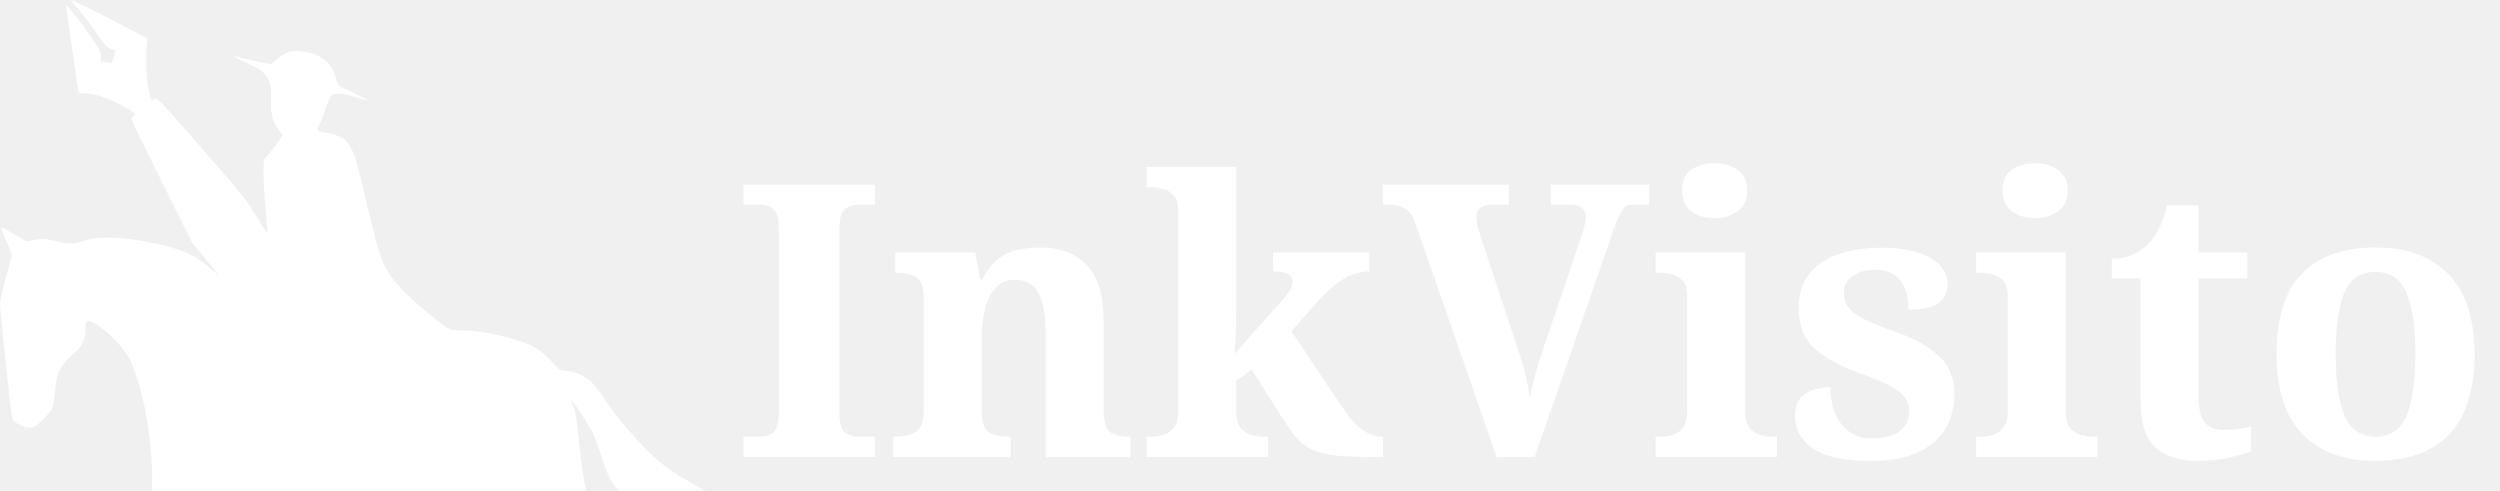
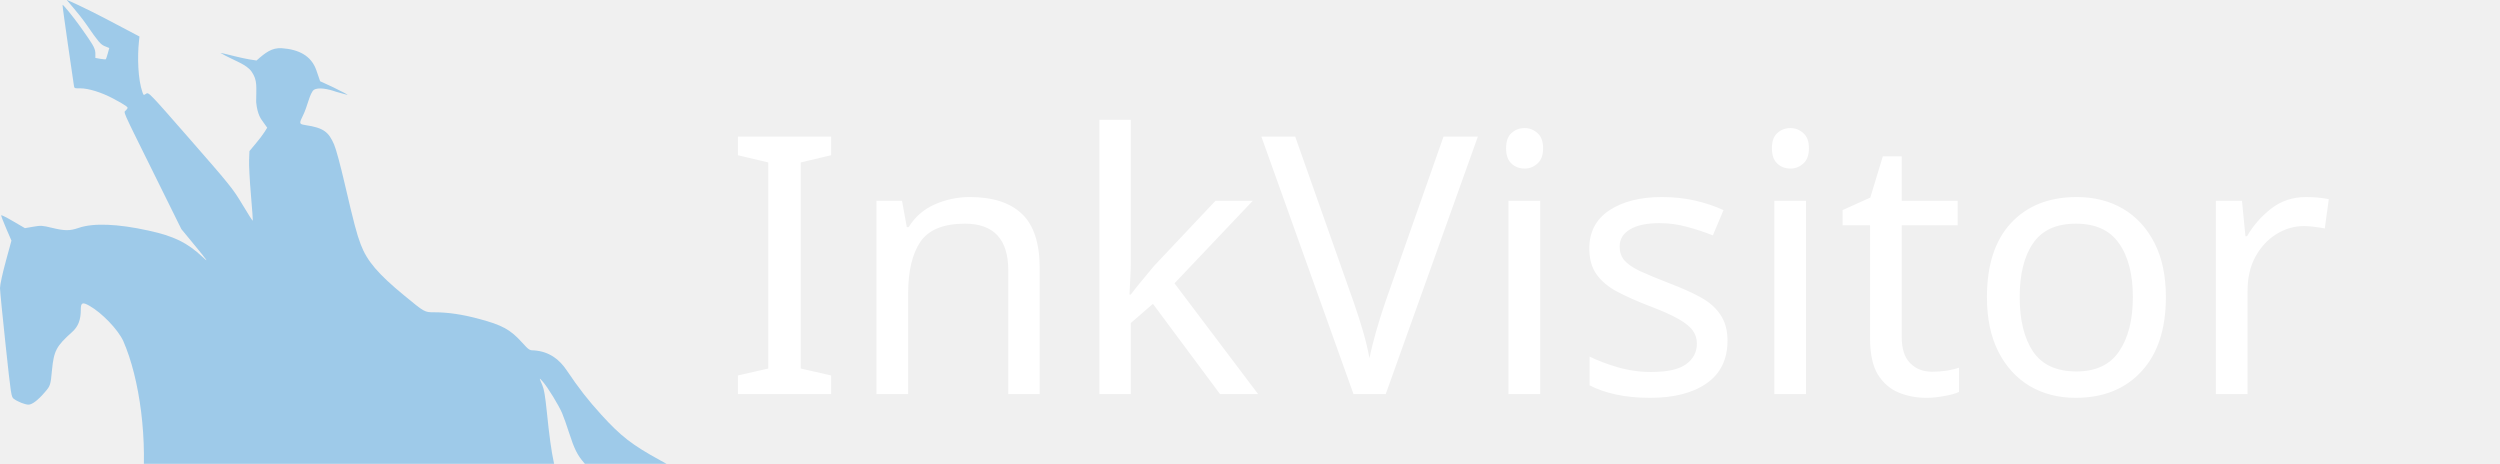
- <svg xmlns="http://www.w3.org/2000/svg" width="138.693mm" height="27.215mm" viewBox="0 0 138.693 27.215" version="1.1" id="svg6189">
+ <svg xmlns="http://www.w3.org/2000/svg" width="146.693mm" height="27.215mm" viewBox="0 0 146.693 27.215" version="1.1" id="svg6189">
  <defs id="defs6186">
    <clipPath clipPathUnits="userSpaceOnUse" id="clipPath316-7">
      <path d="m 68.227,361.055 h 113.77 v 77.453 H 68.227 Z" id="path314-6" />
    </clipPath>
    <clipPath clipPathUnits="userSpaceOnUse" id="clipPath326-7">
      <path d="M 0,0 H 1440 V 3072 H 0 Z" id="path324-3" />
    </clipPath>
  </defs>
  <g id="layer1" transform="translate(-22.00968,-75.12165)">
-     <g id="g310-6" transform="matrix(0.3527778,0,0,0.3527778,-2.843153,-52.35972)" style="fill:#ffffff">
-       <g id="g312-5" clip-path="url(#clipPath316-7)" style="fill:#ffffff">
-         <g id="g318-6" style="fill:#ffffff">
-           <g id="g320-3" style="fill:#ffffff">
-             <g id="g322-9" clip-path="url(#clipPath326-7)" style="fill:#ffffff">
-               <g id="g328-4" style="fill:#ffffff">
-                 <path d="m 140.254,443.215 c -11.598,-0.024 -30.992,6.769 -58.184,20.379 14.567,-4.352 14.36,-33.012 8.879,-45.516 -0.89,-1.918 -3.551,-4.683 -5.633,-5.859 -1.16,-0.653 -1.429,-0.528 -1.429,0.664 0,1.711 -0.434,2.808 -1.465,3.726 -2.602,2.325 -3.016,3.11 -3.324,6.301 -0.246,2.555 -0.262,2.606 -1.192,3.688 -1.129,1.324 -2.113,2.07 -2.715,2.07 -0.582,0 -1.82,-0.492 -2.449,-0.969 -0.426,-0.324 -0.457,-0.535 -1.359,-8.945 -0.512,-4.742 -0.93,-9.004 -0.934,-9.481 -0.004,-0.503 0.391,-2.332 0.946,-4.378 l 0.957,-3.512 -0.879,-2.035 c -0.481,-1.118 -0.852,-2.09 -0.825,-2.172 0.028,-0.082 0.93,0.371 2,1 l 1.946,1.136 1.383,-0.238 c 1.257,-0.222 1.531,-0.203 3.097,0.18 2.133,0.519 2.992,0.523 4.457,0.016 2.414,-0.84 6.5,-0.684 11.578,0.437 4.293,0.938 6.504,2.02 9.039,4.41 1.114,1.047 0.844,0.668 -1.593,-2.289 l -1.946,-2.363 -4.484,-9.067 c -5.668,-11.46 -5.121,-10.21 -4.707,-10.707 0.332,-0.398 0.332,-0.406 -0.012,-0.695 -0.195,-0.16 -1.148,-0.719 -2.121,-1.234 -1.984,-1.047 -4.101,-1.707 -5.512,-1.707 -0.835,0 -0.953,0.062 -1.027,-0.426 -0.129,-0.895 -1.957,-13.274 -1.894,-13.469 0.035,-0.113 1.714,1.899 3.007,3.719 2.09,2.945 2.36,3.41 2.45,4.226 l 0.003,0.895 0.887,0.16 c 0.434,0.074 0.821,0.094 0.86,0.051 0.039,-0.043 0.183,-0.484 0.32,-0.969 l 0.246,-0.89 -0.773,-0.317 c -0.68,-0.281 -1.036,-0.703 -3.043,-3.609 -1.247,-1.809 -3.188,-3.934 -3.254,-4.055 -0.067,-0.121 3.336,1.469 6.367,3.051 l 5.726,3.016 -0.089,0.839 c -0.27,2.563 -0.172,6.282 0.582,8.426 0.183,0.52 0.211,0.531 0.609,0.25 0.41,-0.293 0.488,-0.219 7.387,7.68 6.578,7.527 7.058,8.125 8.629,10.746 0.914,1.523 1.687,2.742 1.722,2.703 0.035,-0.039 -0.097,-1.965 -0.3,-4.281 -0.2,-2.317 -0.34,-4.906 -0.309,-5.754 l 0.059,-1.551 1.035,-1.238 c 0.574,-0.676 1.238,-1.551 1.476,-1.942 l 0.442,-0.711 -0.653,-0.921 c -0.359,-0.508 -0.976,-1.196 -1.183,-3.352 0.011,-2.574 0.242,-3.57 -0.723,-5 -0.891,-1.324 -2.879,-1.816 -5.207,-3.156 0.027,-0.035 1.223,0.246 2.652,0.609 1.434,0.363 3.192,0.645 3.34,0.645 1.465,-1.305 2.547,-2.153 4.203,-2.047 2.77,0.195 4.883,1.215 5.735,3.633 l 0.64,1.863 2.098,0.961 c 1.383,0.676 2.496,1.258 2.469,1.289 -0.024,0.031 -0.883,-0.199 -1.903,-0.5 -1.312,-0.461 -2.968,-0.809 -3.711,-0.309 -0.687,0.528 -1.062,2.785 -1.808,4.262 -0.402,0.848 -0.524,1.051 -0.406,1.305 0.039,0.039 -0.004,0.168 0.859,0.293 3.035,0.453 3.828,1.172 4.719,3.203 0.328,0.75 1.039,3.367 1.781,6.57 1.512,6.496 2,8.348 2.656,10.07 1.043,2.75 2.867,4.895 7.211,8.473 3.438,2.832 3.399,2.809 5.031,2.809 2.243,0 4.653,0.355 7.321,1.07 4,1.063 5.32,1.789 7.312,4 1.059,1.172 1.203,1.266 1.903,1.266 2.589,0.168 4.289,1.535 5.484,3.324 2.074,3.07 3.512,4.914 5.773,7.402 3.25,3.571 5.11,5.012 9.84,7.598 l 2.934,1.609 c -16.36,2.449 -30.692,3.664 -43.004,3.641 z m 28.226,-3.731 c 0,-0.066 -0.382,-0.562 -0.851,-1.101 -1.149,-1.324 -1.637,-2.289 -2.516,-5.008 -0.406,-1.273 -0.937,-2.758 -1.179,-3.316 -0.567,-1.309 -2.305,-4.157 -3.137,-5.133 -0.711,-0.832 -0.715,-0.817 -0.145,0.496 0.286,0.652 0.477,1.789 0.746,4.402 0.414,4.094 0.774,6.676 1.172,8.488 l 0.285,1.297 h 2.813 c 1.547,0 2.812,-0.054 2.812,-0.125 z" style="fill:#ffffff;fill-opacity:1;fill-rule:nonzero;stroke:none" id="path330-8" />
+     <g id="g310-6" transform="matrix(0.3527778,0,0,0.3527778,-2.843153,-52.35972)" style="fill:#9ecae9;fill-opacity:1">
+       <g id="g312-5" clip-path="url(#clipPath316-7)" style="fill:#9ecae9;fill-opacity:1">
+         <g id="g318-6" style="fill:#9ecae9;fill-opacity:1">
+           <g id="g320-3" style="fill:#9ecae9;fill-opacity:1">
+             <g id="g322-9" clip-path="url(#clipPath326-7)" style="fill:#9ecae9;fill-opacity:1">
+               <g id="g328-4" style="fill:#9ecae9;fill-opacity:1">
+                 <path d="m 140.254,443.215 c -11.598,-0.024 -30.992,6.769 -58.184,20.379 14.567,-4.352 14.36,-33.012 8.879,-45.516 -0.89,-1.918 -3.551,-4.683 -5.633,-5.859 -1.16,-0.653 -1.429,-0.528 -1.429,0.664 0,1.711 -0.434,2.808 -1.465,3.726 -2.602,2.325 -3.016,3.11 -3.324,6.301 -0.246,2.555 -0.262,2.606 -1.192,3.688 -1.129,1.324 -2.113,2.07 -2.715,2.07 -0.582,0 -1.82,-0.492 -2.449,-0.969 -0.426,-0.324 -0.457,-0.535 -1.359,-8.945 -0.512,-4.742 -0.93,-9.004 -0.934,-9.481 -0.004,-0.503 0.391,-2.332 0.946,-4.378 l 0.957,-3.512 -0.879,-2.035 c -0.481,-1.118 -0.852,-2.09 -0.825,-2.172 0.028,-0.082 0.93,0.371 2,1 l 1.946,1.136 1.383,-0.238 c 1.257,-0.222 1.531,-0.203 3.097,0.18 2.133,0.519 2.992,0.523 4.457,0.016 2.414,-0.84 6.5,-0.684 11.578,0.437 4.293,0.938 6.504,2.02 9.039,4.41 1.114,1.047 0.844,0.668 -1.593,-2.289 l -1.946,-2.363 -4.484,-9.067 c -5.668,-11.46 -5.121,-10.21 -4.707,-10.707 0.332,-0.398 0.332,-0.406 -0.012,-0.695 -0.195,-0.16 -1.148,-0.719 -2.121,-1.234 -1.984,-1.047 -4.101,-1.707 -5.512,-1.707 -0.835,0 -0.953,0.062 -1.027,-0.426 -0.129,-0.895 -1.957,-13.274 -1.894,-13.469 0.035,-0.113 1.714,1.899 3.007,3.719 2.09,2.945 2.36,3.41 2.45,4.226 l 0.003,0.895 0.887,0.16 c 0.434,0.074 0.821,0.094 0.86,0.051 0.039,-0.043 0.183,-0.484 0.32,-0.969 l 0.246,-0.89 -0.773,-0.317 c -0.68,-0.281 -1.036,-0.703 -3.043,-3.609 -1.247,-1.809 -3.188,-3.934 -3.254,-4.055 -0.067,-0.121 3.336,1.469 6.367,3.051 l 5.726,3.016 -0.089,0.839 c -0.27,2.563 -0.172,6.282 0.582,8.426 0.183,0.52 0.211,0.531 0.609,0.25 0.41,-0.293 0.488,-0.219 7.387,7.68 6.578,7.527 7.058,8.125 8.629,10.746 0.914,1.523 1.687,2.742 1.722,2.703 0.035,-0.039 -0.097,-1.965 -0.3,-4.281 -0.2,-2.317 -0.34,-4.906 -0.309,-5.754 l 0.059,-1.551 1.035,-1.238 c 0.574,-0.676 1.238,-1.551 1.476,-1.942 l 0.442,-0.711 -0.653,-0.921 c -0.359,-0.508 -0.976,-1.196 -1.183,-3.352 0.011,-2.574 0.242,-3.57 -0.723,-5 -0.891,-1.324 -2.879,-1.816 -5.207,-3.156 0.027,-0.035 1.223,0.246 2.652,0.609 1.434,0.363 3.192,0.645 3.34,0.645 1.465,-1.305 2.547,-2.153 4.203,-2.047 2.77,0.195 4.883,1.215 5.735,3.633 l 0.64,1.863 2.098,0.961 c 1.383,0.676 2.496,1.258 2.469,1.289 -0.024,0.031 -0.883,-0.199 -1.903,-0.5 -1.312,-0.461 -2.968,-0.809 -3.711,-0.309 -0.687,0.528 -1.062,2.785 -1.808,4.262 -0.402,0.848 -0.524,1.051 -0.406,1.305 0.039,0.039 -0.004,0.168 0.859,0.293 3.035,0.453 3.828,1.172 4.719,3.203 0.328,0.75 1.039,3.367 1.781,6.57 1.512,6.496 2,8.348 2.656,10.07 1.043,2.75 2.867,4.895 7.211,8.473 3.438,2.832 3.399,2.809 5.031,2.809 2.243,0 4.653,0.355 7.321,1.07 4,1.063 5.32,1.789 7.312,4 1.059,1.172 1.203,1.266 1.903,1.266 2.589,0.168 4.289,1.535 5.484,3.324 2.074,3.07 3.512,4.914 5.773,7.402 3.25,3.571 5.11,5.012 9.84,7.598 l 2.934,1.609 c -16.36,2.449 -30.692,3.664 -43.004,3.641 z m 28.226,-3.731 c 0,-0.066 -0.382,-0.562 -0.851,-1.101 -1.149,-1.324 -1.637,-2.289 -2.516,-5.008 -0.406,-1.273 -0.937,-2.758 -1.179,-3.316 -0.567,-1.309 -2.305,-4.157 -3.137,-5.133 -0.711,-0.832 -0.715,-0.817 -0.145,0.496 0.286,0.652 0.477,1.789 0.746,4.402 0.414,4.094 0.774,6.676 1.172,8.488 l 0.285,1.297 h 2.813 c 1.547,0 2.812,-0.054 2.812,-0.125 z" style="fill:#9ecae9;fill-opacity:1;fill-rule:nonzero;stroke:none" id="path330-8" />
              </g>
            </g>
          </g>
        </g>
      </g>
    </g>
-     <text style="font-variant:normal;font-weight:bold;font-size:21.167px;font-family:Caladea;-inkscape-font-specification:Caladea-Bold;writing-mode:lr-tb;fill:#ffffff;fill-opacity:1;fill-rule:nonzero;stroke:none;stroke-width:0.353" id="text522-6" x="59.538" y="145.925">
-       <tspan x="62.658 70.067 82.851 95.382 108.654 115.3 125.015 131.662 139.091 151.135" y="100.473" id="tspan520-5" style="stroke-width:0.353;fill:#ffffff">InkVisitor</tspan>
+     <text style="font-variant:normal;font-weight:bold;font-size:21.167px;font-family:Caladea;-inkscape-font-specification:Caladea-Bold;writing-mode:lr-tb;fill:#ffffff;fill-opacity:1;fill-rule:nonzero;stroke:none;stroke-width:0.353" id="text522-6" x="64.464" y="98.246">
+       <tspan x="64.464" id="tspan520-5" style="font-style:normal;font-variant:normal;font-weight:500;font-stretch:normal;font-size:21.167px;font-family:Texturina;-inkscape-font-specification:'Texturina, Medium';font-variant-ligatures:normal;font-variant-caps:normal;font-variant-numeric:normal;font-variant-east-asian:normal;fill:#ffffff;stroke-width:0.353" y="98.246">InkVisitor</tspan>
    </text>
  </g>
</svg>
